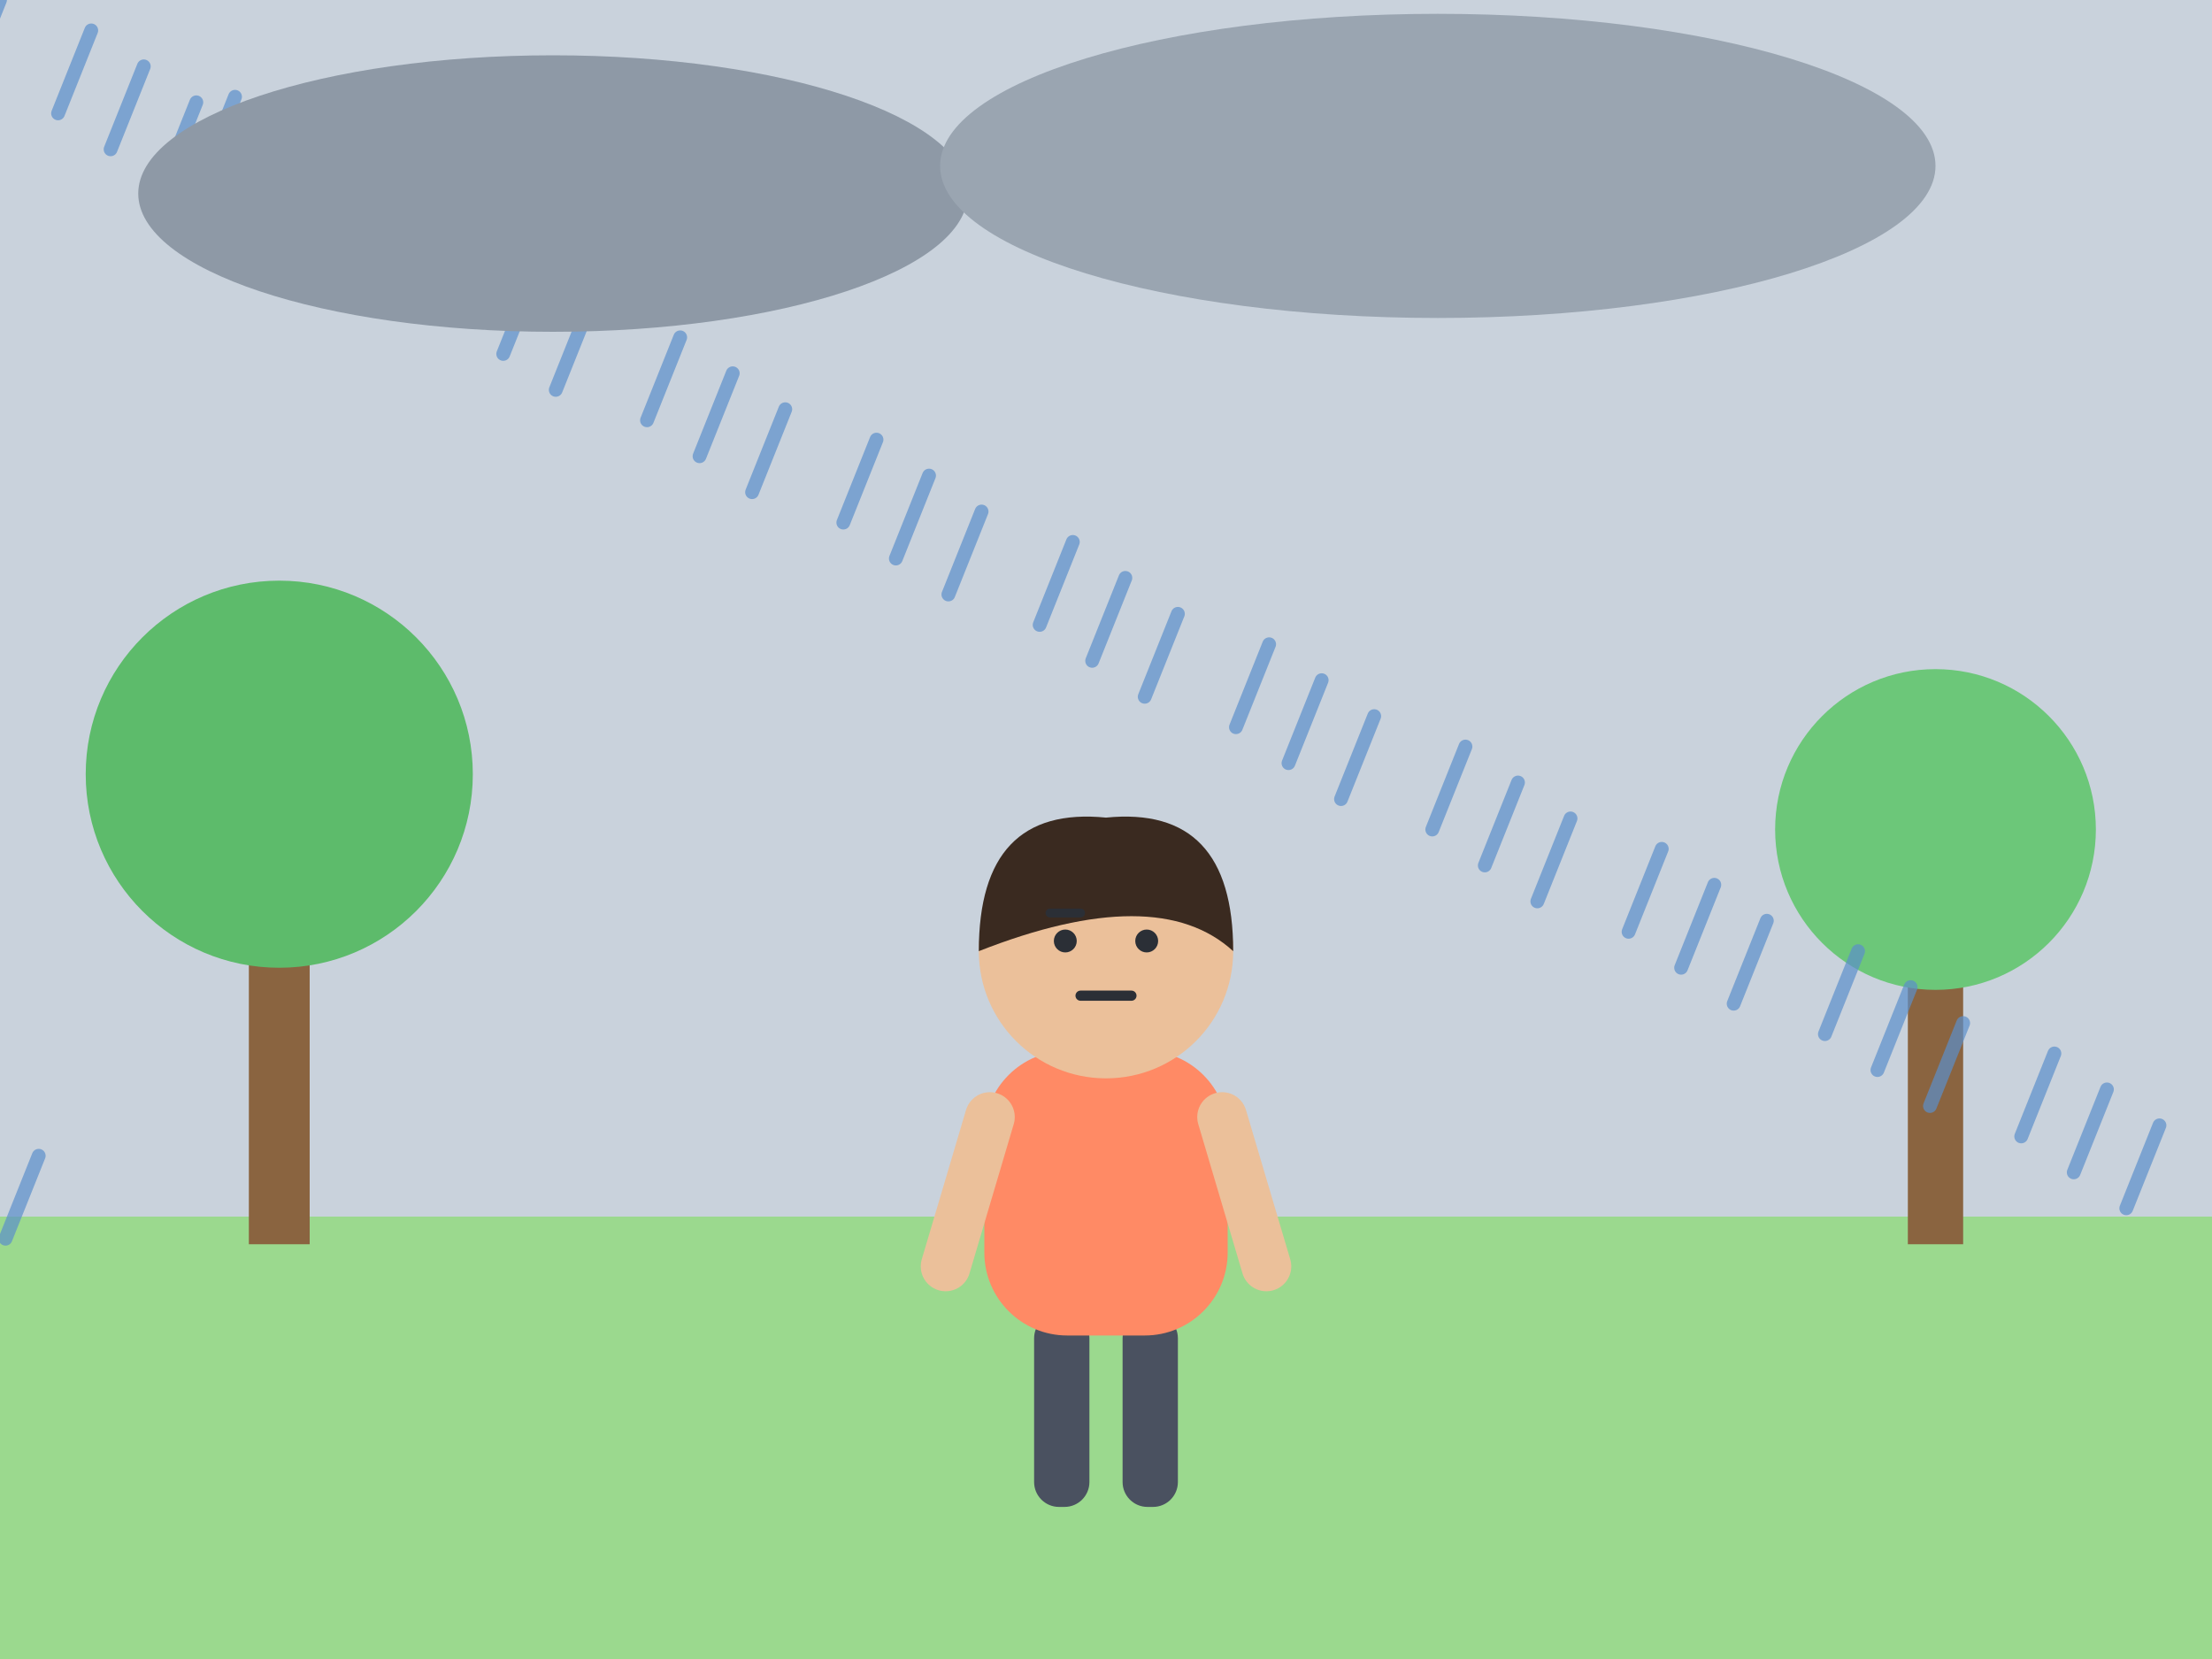
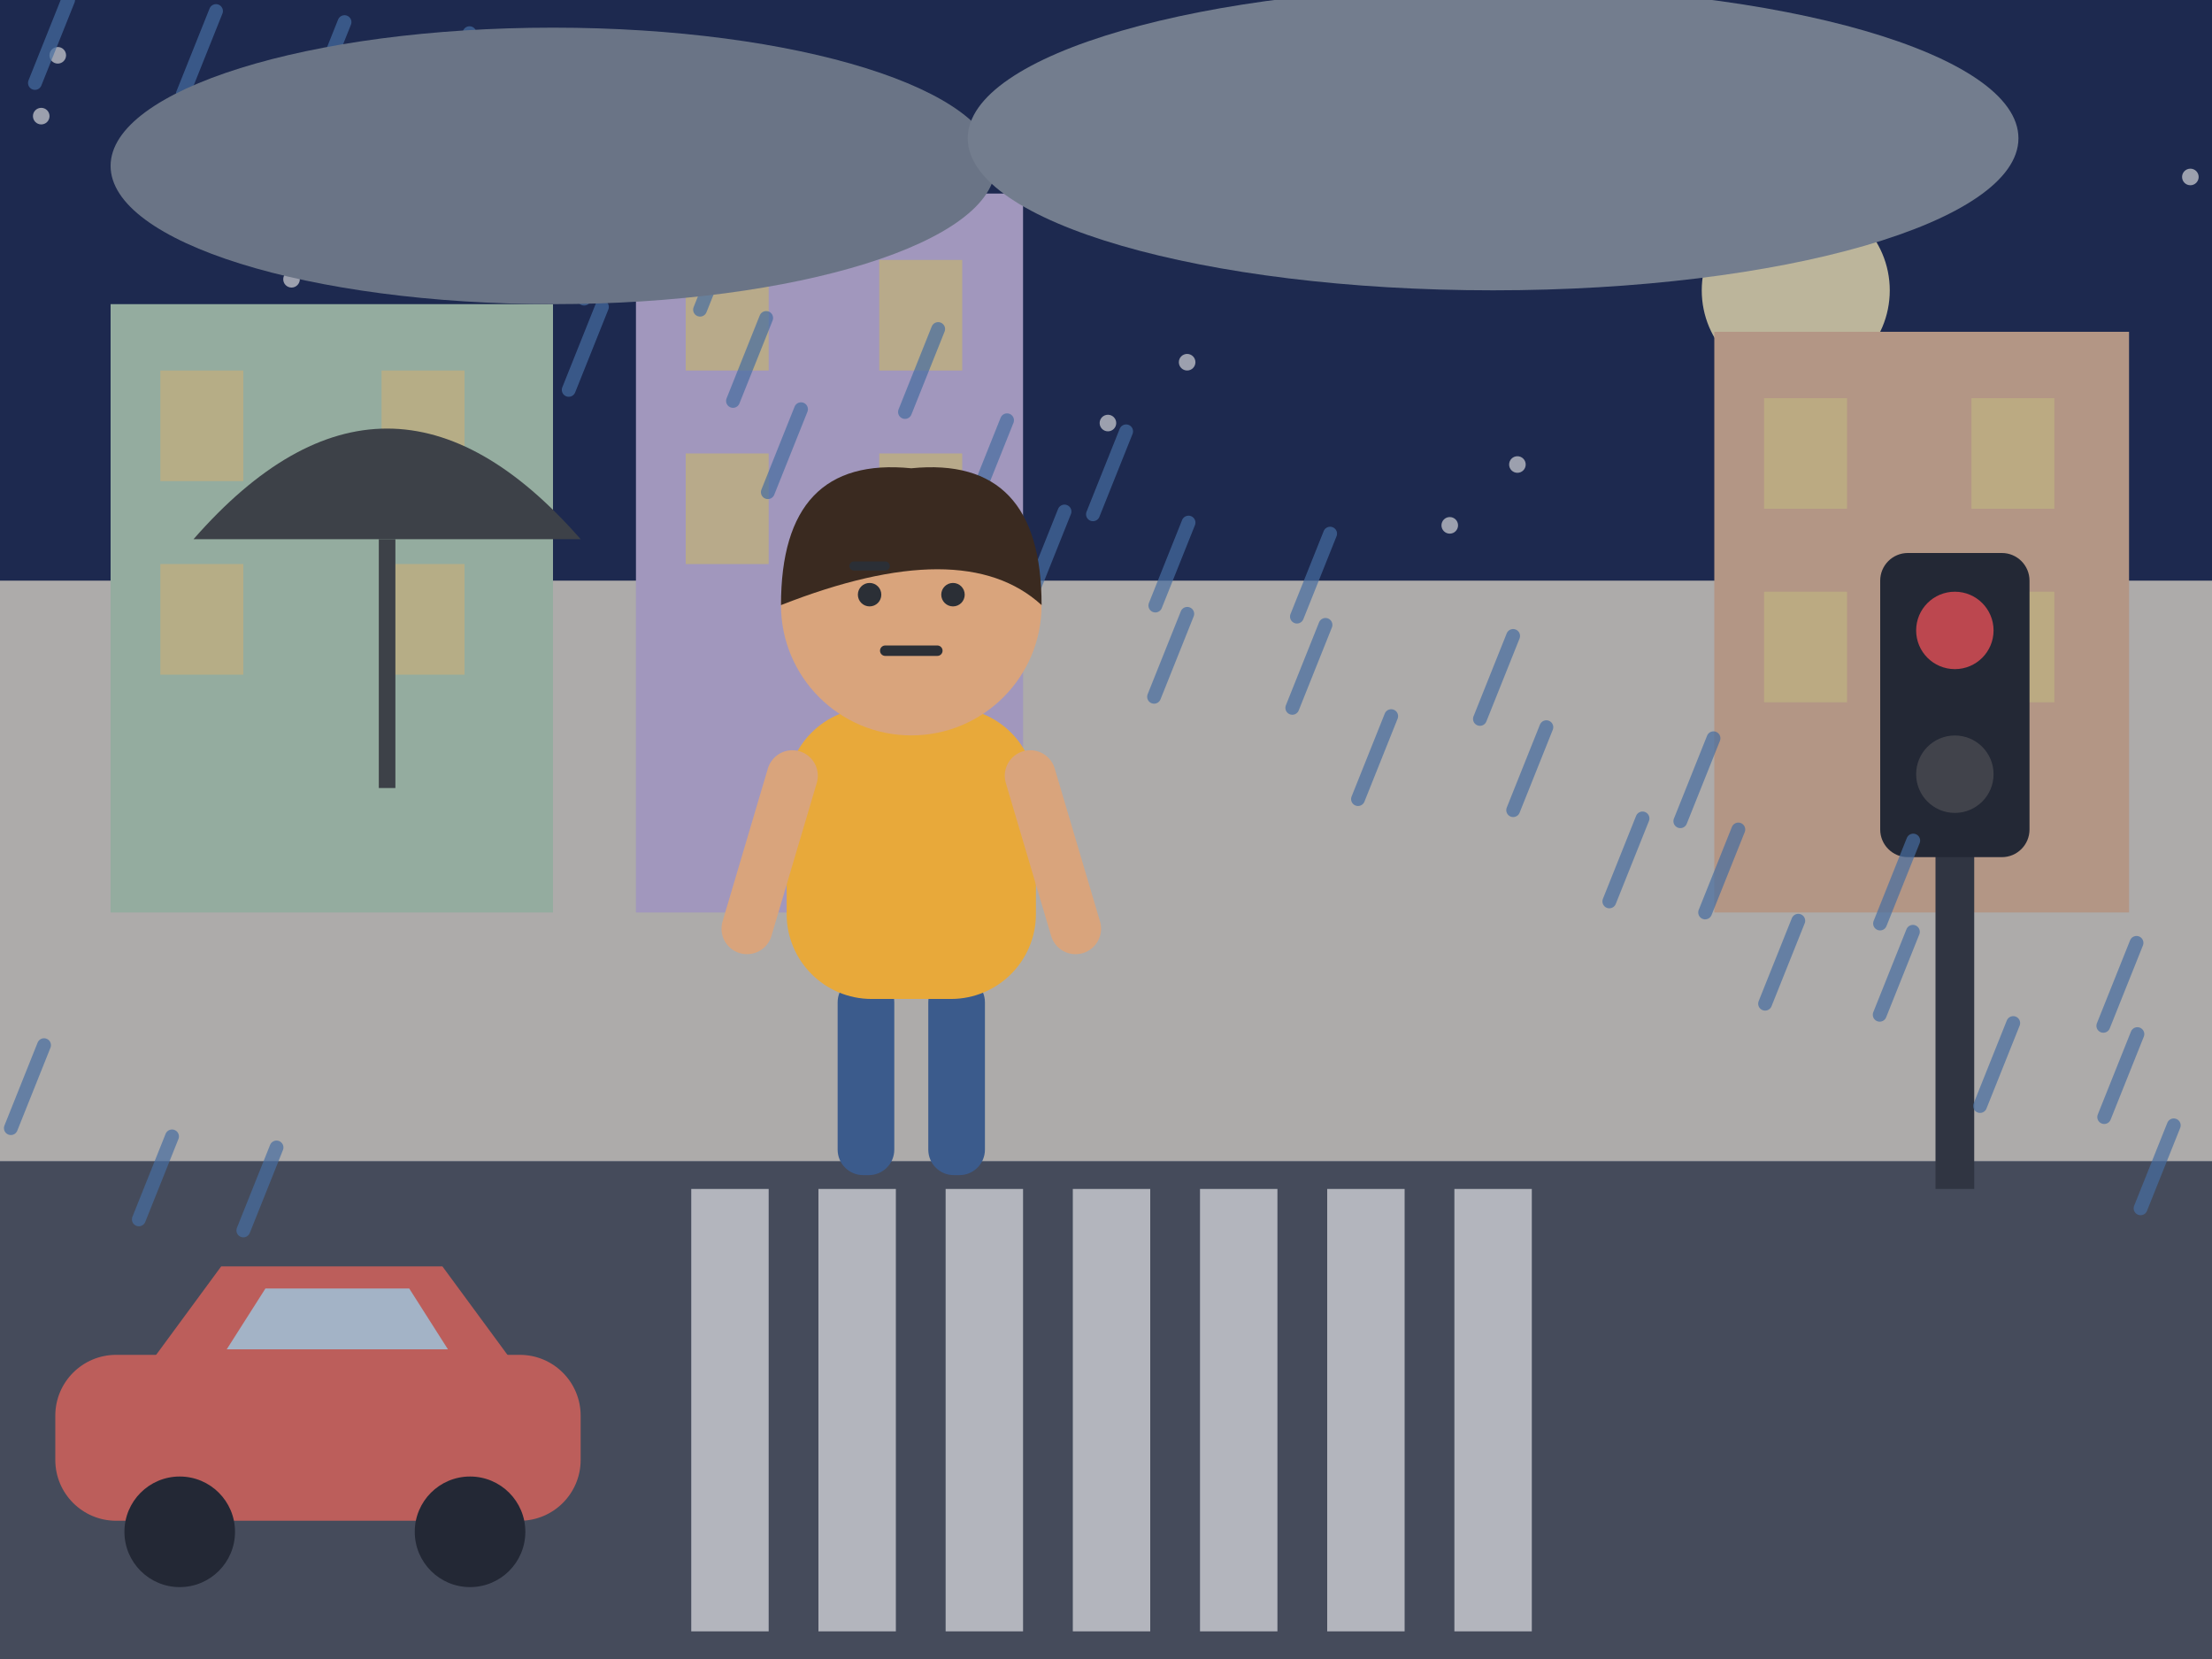
<svg xmlns="http://www.w3.org/2000/svg" viewBox="0 0 800 600">
-   <rect width="800" height="600" fill="#C9D2DC" />
-   <rect x="0" y="440" width="800" height="160" fill="#9BD98E" />
-   <rect x="90" y="300" width="22" height="150" fill="#8A6440" />
-   <circle cx="101" cy="280" r="70" fill="#5DBB6B" />
-   <rect x="690" y="320" width="20" height="130" fill="#8A6440" />
-   <circle cx="700" cy="300" r="58" fill="#6CC779" />
-   <path d="M0,0 l-12,30" stroke="#5B8FCB" stroke-width="5" stroke-linecap="round" opacity=".7" />
-   <path d="M71,37 l-12,30" stroke="#5B8FCB" stroke-width="5" stroke-linecap="round" opacity=".7" />
-   <path d="M142,74 l-12,30" stroke="#5B8FCB" stroke-width="5" stroke-linecap="round" opacity=".7" />
-   <path d="M213,111 l-12,30" stroke="#5B8FCB" stroke-width="5" stroke-linecap="round" opacity=".7" />
-   <path d="M284,148 l-12,30" stroke="#5B8FCB" stroke-width="5" stroke-linecap="round" opacity=".7" />
-   <path d="M355,185 l-12,30" stroke="#5B8FCB" stroke-width="5" stroke-linecap="round" opacity=".7" />
-   <path d="M426,222 l-12,30" stroke="#5B8FCB" stroke-width="5" stroke-linecap="round" opacity=".7" />
-   <path d="M497,259 l-12,30" stroke="#5B8FCB" stroke-width="5" stroke-linecap="round" opacity=".7" />
-   <path d="M568,296 l-12,30" stroke="#5B8FCB" stroke-width="5" stroke-linecap="round" opacity=".7" />
-   <path d="M639,333 l-12,30" stroke="#5B8FCB" stroke-width="5" stroke-linecap="round" opacity=".7" />
-   <path d="M710,370 l-12,30" stroke="#5B8FCB" stroke-width="5" stroke-linecap="round" opacity=".7" />
-   <path d="M781,407 l-12,30" stroke="#5B8FCB" stroke-width="5" stroke-linecap="round" opacity=".7" />
-   <path d="M52,24 l-12,30" stroke="#5B8FCB" stroke-width="5" stroke-linecap="round" opacity=".7" />
-   <path d="M123,61 l-12,30" stroke="#5B8FCB" stroke-width="5" stroke-linecap="round" opacity=".7" />
-   <path d="M194,98 l-12,30" stroke="#5B8FCB" stroke-width="5" stroke-linecap="round" opacity=".7" />
-   <path d="M265,135 l-12,30" stroke="#5B8FCB" stroke-width="5" stroke-linecap="round" opacity=".7" />
-   <path d="M336,172 l-12,30" stroke="#5B8FCB" stroke-width="5" stroke-linecap="round" opacity=".7" />
-   <path d="M407,209 l-12,30" stroke="#5B8FCB" stroke-width="5" stroke-linecap="round" opacity=".7" />
-   <path d="M478,246 l-12,30" stroke="#5B8FCB" stroke-width="5" stroke-linecap="round" opacity=".7" />
-   <path d="M549,283 l-12,30" stroke="#5B8FCB" stroke-width="5" stroke-linecap="round" opacity=".7" />
-   <path d="M620,320 l-12,30" stroke="#5B8FCB" stroke-width="5" stroke-linecap="round" opacity=".7" />
-   <path d="M691,357 l-12,30" stroke="#5B8FCB" stroke-width="5" stroke-linecap="round" opacity=".7" />
-   <path d="M762,394 l-12,30" stroke="#5B8FCB" stroke-width="5" stroke-linecap="round" opacity=".7" />
-   <path d="M33,11 l-12,30" stroke="#5B8FCB" stroke-width="5" stroke-linecap="round" opacity=".7" />
-   <path d="M104,48 l-12,30" stroke="#5B8FCB" stroke-width="5" stroke-linecap="round" opacity=".7" />
-   <path d="M175,85 l-12,30" stroke="#5B8FCB" stroke-width="5" stroke-linecap="round" opacity=".7" />
-   <path d="M246,122 l-12,30" stroke="#5B8FCB" stroke-width="5" stroke-linecap="round" opacity=".7" />
-   <path d="M317,159 l-12,30" stroke="#5B8FCB" stroke-width="5" stroke-linecap="round" opacity=".7" />
-   <path d="M388,196 l-12,30" stroke="#5B8FCB" stroke-width="5" stroke-linecap="round" opacity=".7" />
-   <path d="M459,233 l-12,30" stroke="#5B8FCB" stroke-width="5" stroke-linecap="round" opacity=".7" />
-   <path d="M530,270 l-12,30" stroke="#5B8FCB" stroke-width="5" stroke-linecap="round" opacity=".7" />
-   <path d="M601,307 l-12,30" stroke="#5B8FCB" stroke-width="5" stroke-linecap="round" opacity=".7" />
-   <path d="M672,344 l-12,30" stroke="#5B8FCB" stroke-width="5" stroke-linecap="round" opacity=".7" />
-   <path d="M743,381 l-12,30" stroke="#5B8FCB" stroke-width="5" stroke-linecap="round" opacity=".7" />
-   <path d="M14,418 l-12,30" stroke="#5B8FCB" stroke-width="5" stroke-linecap="round" opacity=".7" />
-   <path d="M85,35 l-12,30" stroke="#5B8FCB" stroke-width="5" stroke-linecap="round" opacity=".7" />
-   <ellipse cx="200" cy="70" rx="150" ry="50" fill="#8E99A6" />
-   <ellipse cx="520" cy="60" rx="180" ry="55" fill="#9AA5B1" />
-   <rect x="374" y="475" width="20" height="70" rx="9" fill="#4A5160" />
-   <rect x="406" y="475" width="20" height="70" rx="9" fill="#4A5160" />
-   <rect x="356" y="380" width="88" height="103" rx="30" fill="#FF8A65" />
-   <path d="M358,404 l-16,54" stroke="#EBC09A" stroke-width="18" stroke-linecap="round" />
-   <path d="M442,404 l16,54" stroke="#EBC09A" stroke-width="18" stroke-linecap="round" />
-   <circle cx="400" cy="344" r="46" fill="#EBC09A" />
-   <path d="M354,344 Q354,291.1 400,295.7 Q446,291.1 446,344 Q418.4,318.7 354,344Z" fill="#3A2A20" />
-   <circle cx="385.28" cy="340.32" r="4.14" fill="#2B2F36" />
-   <circle cx="414.72" cy="340.32" r="4.14" fill="#2B2F36" />
-   <path d="M390.8,360.1 H409.2" stroke="#2B2F36" stroke-width="3.68" stroke-linecap="round" />
-   <path d="M379.76,330.2 h11.04" stroke="#2B2F36" stroke-width="3.22" stroke-linecap="round" />
+   <rect width="800" height="420" fill="#22305A" />
+   <circle cx="649.46" cy="105.024" r="34" fill="#FFF3C4" />
+   <circle cx="20.896" cy="20" r="3" fill="#fff" opacity=".8" />
+   <circle cx="166.428" cy="57" r="3" fill="#fff" opacity=".8" />
+   <circle cx="270.328" cy="94" r="3" fill="#fff" opacity=".8" />
+   <circle cx="429.344" cy="131" r="3" fill="#fff" opacity=".8" />
+   <circle cx="548.792" cy="168" r="3" fill="#fff" opacity=".8" />
+   <circle cx="682.528" cy="205" r="3" fill="#fff" opacity=".8" />
+   <circle cx="14.912" cy="42" r="3" fill="#fff" opacity=".8" />
+   <circle cx="134.736" cy="79" r="3" fill="#fff" opacity=".8" />
+   <circle cx="250.24" cy="116" r="3" fill="#fff" opacity=".8" />
+   <circle cx="400.7" cy="153" r="3" fill="#fff" opacity=".8" />
+   <circle cx="524.324" cy="190" r="3" fill="#fff" opacity=".8" />
+   <circle cx="645.02" cy="27" r="3" fill="#fff" opacity=".8" />
+   <circle cx="792.176" cy="64" r="3" fill="#fff" opacity=".8" />
+   <circle cx="105.436" cy="101" r="3" fill="#fff" opacity=".8" />
+   <rect x="0" y="210" width="800" height="210" fill="#EAE4D8" />
+   <rect x="40" y="110" width="160" height="220" fill="#C8E6C9" />
+   <rect x="58" y="134" width="30" height="40" fill="#FFE7A0" opacity=".85" />
+   <rect x="138" y="134" width="30" height="40" fill="#FFE7A0" opacity=".85" />
+   <rect x="58" y="204" width="30" height="40" fill="#FFE7A0" opacity=".85" />
+   <rect x="138" y="204" width="30" height="40" fill="#FFE7A0" opacity=".85" />
+   <rect x="230" y="70" width="140" height="260" fill="#D9C9F2" />
+   <rect x="248" y="94" width="30" height="40" fill="#FFE7A0" opacity=".85" />
+   <rect x="318" y="94" width="30" height="40" fill="#FFE7A0" opacity=".85" />
+   <rect x="248" y="164" width="30" height="40" fill="#FFE7A0" opacity=".85" />
+   <rect x="318" y="164" width="30" height="40" fill="#FFE7A0" opacity=".85" />
+   <rect x="620" y="120" width="150" height="210" fill="#F2C7A5" />
+   <rect x="638" y="144" width="30" height="40" fill="#FFE7A0" opacity=".85" />
+   <rect x="713" y="144" width="30" height="40" fill="#FFE7A0" opacity=".85" />
+   <rect x="638" y="214" width="30" height="40" fill="#FFE7A0" opacity=".85" />
+   <rect x="713" y="214" width="30" height="40" fill="#FFE7A0" opacity=".85" />
+   <rect x="0" y="420" width="800" height="180" fill="#5A606B" />
+   <rect x="250" y="430" width="28" height="160" fill="#fff" opacity=".92" />
+   <rect x="296" y="430" width="28" height="160" fill="#fff" opacity=".92" />
+   <rect x="342" y="430" width="28" height="160" fill="#fff" opacity=".92" />
+   <rect x="388" y="430" width="28" height="160" fill="#fff" opacity=".92" />
+   <rect x="434" y="430" width="28" height="160" fill="#fff" opacity=".92" />
+   <rect x="480" y="430" width="28" height="160" fill="#fff" opacity=".92" />
+   <rect x="526" y="430" width="28" height="160" fill="#fff" opacity=".92" />
+   <rect x="700" y="230" width="14" height="200" fill="#3D4148" />
+   <rect x="680" y="200" width="54" height="110" rx="10" fill="#2B2F36" />
+   <circle cx="707" cy="228" r="14" fill="#FF5A5A" />
+   <circle cx="707" cy="280" r="14" fill="#555" />
+   <g transform="translate(20 470)">
+     <rect x="0" y="20" width="190" height="60" rx="22" fill="#FF7A6B" />
+     <path d="M35,22 L60,-12 H140 L165,22Z" fill="#FF7A6B" />
+     <path d="M62,18 L76,-4 H128 L142,18Z" fill="#DDF0FF" />
+     <circle cx="45" cy="84" r="20" fill="#2B2F36" />
+     <circle cx="150" cy="84" r="20" fill="#2B2F36" />
+   </g>
+   <path d="M24.633,0 l-12,30" stroke="#5B8FCB" stroke-width="5" stroke-linecap="round" opacity=".7" />
+   <path d="M77.897,37 l-12,30" stroke="#5B8FCB" stroke-width="5" stroke-linecap="round" opacity=".7" />
+   <path d="M170.167,74 l-12,30" stroke="#5B8FCB" stroke-width="5" stroke-linecap="round" opacity=".7" />
+   <path d="M217.689,111 l-12,30" stroke="#5B8FCB" stroke-width="5" stroke-linecap="round" opacity=".7" />
+   <path d="M289.697,148 l-12,30" stroke="#5B8FCB" stroke-width="5" stroke-linecap="round" opacity=".7" />
+   <path d="M384.991,185 l-12,30" stroke="#5B8FCB" stroke-width="5" stroke-linecap="round" opacity=".7" />
+   <path d="M429.387,222 l-12,30" stroke="#5B8FCB" stroke-width="5" stroke-linecap="round" opacity=".7" />
+   <path d="M503.141,259 l-12,30" stroke="#5B8FCB" stroke-width="5" stroke-linecap="round" opacity=".7" />
+   <path d="M594.037,296 l-12,30" stroke="#5B8FCB" stroke-width="5" stroke-linecap="round" opacity=".7" />
+   <path d="M650.37,333 l-12,30" stroke="#5B8FCB" stroke-width="5" stroke-linecap="round" opacity=".7" />
+   <path d="M728.111,370 l-12,30" stroke="#5B8FCB" stroke-width="5" stroke-linecap="round" opacity=".7" />
+   <path d="M786.169,407 l-12,30" stroke="#5B8FCB" stroke-width="5" stroke-linecap="round" opacity=".7" />
+   <path d="M78.118,4 l-12,30" stroke="#5B8FCB" stroke-width="5" stroke-linecap="round" opacity=".7" />
+   <path d="M144.369,41 l-12,30" stroke="#5B8FCB" stroke-width="5" stroke-linecap="round" opacity=".7" />
+   <path d="M223.262,78 l-12,30" stroke="#5B8FCB" stroke-width="5" stroke-linecap="round" opacity=".7" />
+   <path d="M277.099,115 l-12,30" stroke="#5B8FCB" stroke-width="5" stroke-linecap="round" opacity=".7" />
+   <path d="M364.215,152 l-12,30" stroke="#5B8FCB" stroke-width="5" stroke-linecap="round" opacity=".7" />
+   <path d="M429.848,189 l-12,30" stroke="#5B8FCB" stroke-width="5" stroke-linecap="round" opacity=".7" />
+   <path d="M479.38,226 l-12,30" stroke="#5B8FCB" stroke-width="5" stroke-linecap="round" opacity=".7" />
+   <path d="M559.263,263 l-12,30" stroke="#5B8FCB" stroke-width="5" stroke-linecap="round" opacity=".7" />
+   <path d="M628.688,300 l-12,30" stroke="#5B8FCB" stroke-width="5" stroke-linecap="round" opacity=".7" />
+   <path d="M691.822,337 l-12,30" stroke="#5B8FCB" stroke-width="5" stroke-linecap="round" opacity=".7" />
+   <path d="M773.016,374 l-12,30" stroke="#5B8FCB" stroke-width="5" stroke-linecap="round" opacity=".7" />
+   <path d="M62.214,411 l-12,30" stroke="#5B8FCB" stroke-width="5" stroke-linecap="round" opacity=".7" />
+   <path d="M124.601,8 l-12,30" stroke="#5B8FCB" stroke-width="5" stroke-linecap="round" opacity=".7" />
+   <path d="M182.29,45 l-12,30" stroke="#5B8FCB" stroke-width="5" stroke-linecap="round" opacity=".7" />
+   <path d="M265.185,82 l-12,30" stroke="#5B8FCB" stroke-width="5" stroke-linecap="round" opacity=".7" />
+   <path d="M339.299,119 l-12,30" stroke="#5B8FCB" stroke-width="5" stroke-linecap="round" opacity=".7" />
+   <path d="M407.284,156 l-12,30" stroke="#5B8FCB" stroke-width="5" stroke-linecap="round" opacity=".7" />
+   <path d="M481.056,193 l-12,30" stroke="#5B8FCB" stroke-width="5" stroke-linecap="round" opacity=".7" />
+   <path d="M547.241,230 l-12,30" stroke="#5B8FCB" stroke-width="5" stroke-linecap="round" opacity=".7" />
+   <path d="M619.714,267 l-12,30" stroke="#5B8FCB" stroke-width="5" stroke-linecap="round" opacity=".7" />
+   <path d="M691.947,304 l-12,30" stroke="#5B8FCB" stroke-width="5" stroke-linecap="round" opacity=".7" />
+   <path d="M772.697,341 l-12,30" stroke="#5B8FCB" stroke-width="5" stroke-linecap="round" opacity=".7" />
+   <path d="M15.926,378 l-12,30" stroke="#5B8FCB" stroke-width="5" stroke-linecap="round" opacity=".7" />
+   <path d="M100.006,415 l-12,30" stroke="#5B8FCB" stroke-width="5" stroke-linecap="round" opacity=".7" />
+   <path d="M169.809,12 l-12,30" stroke="#5B8FCB" stroke-width="5" stroke-linecap="round" opacity=".7" />
+   <path d="M239.018,49 l-12,30" stroke="#5B8FCB" stroke-width="5" stroke-linecap="round" opacity=".7" />
+   <ellipse cx="200" cy="60" rx="160" ry="50" fill="#8E99A6" />
+   <ellipse cx="540" cy="50" rx="190" ry="55" fill="#9AA5B1" />
+   <rect width="800" height="600" fill="#0E1733" opacity="0.28" />
+   <g transform="translate(140 195)">
+     <path d="M-70,0 Q0,-80 70,0Z" fill="#3D4148" />
+     <path d="M0,0 V90" stroke="#3D4148" stroke-width="6" />
+   </g>
+   <rect x="302.944" y="353.288" width="20.489" height="71.712" rx="9.22" fill="#3B5B8C" />
+   <rect x="335.727" y="353.288" width="20.489" height="71.712" rx="9.22" fill="#3B5B8C" />
+   <rect x="284.504" y="255.965" width="90.152" height="105.323" rx="30.734" fill="#E8A93A" />
+   <path d="M286.553,280.552 l-16.391,55.321" stroke="#D9A47C" stroke-width="18.44" stroke-linecap="round" />
+   <path d="M372.607,280.552 l16.391,55.321" stroke="#D9A47C" stroke-width="18.44" stroke-linecap="round" />
+   <circle cx="329.58" cy="218.84" r="47.125" fill="#D9A47C" />
+   <path d="M282.455,218.84 Q282.455,164.646 329.58,169.359 Q376.705,164.646 376.705,218.84 Q348.43,192.921 282.455,218.84Z" fill="#3A2A20" />
+   <circle cx="314.5" cy="215.07" r="4.241" fill="#2B2F36" />
+   <circle cx="344.66" cy="215.07" r="4.241" fill="#2B2F36" />
+   <path d="M320.155,235.334 H339.005" stroke="#2B2F36" stroke-width="3.77" stroke-linecap="round" />
+   <path d="M308.845,204.702 h11.31" stroke="#2B2F36" stroke-width="3.299" stroke-linecap="round" />
</svg>
